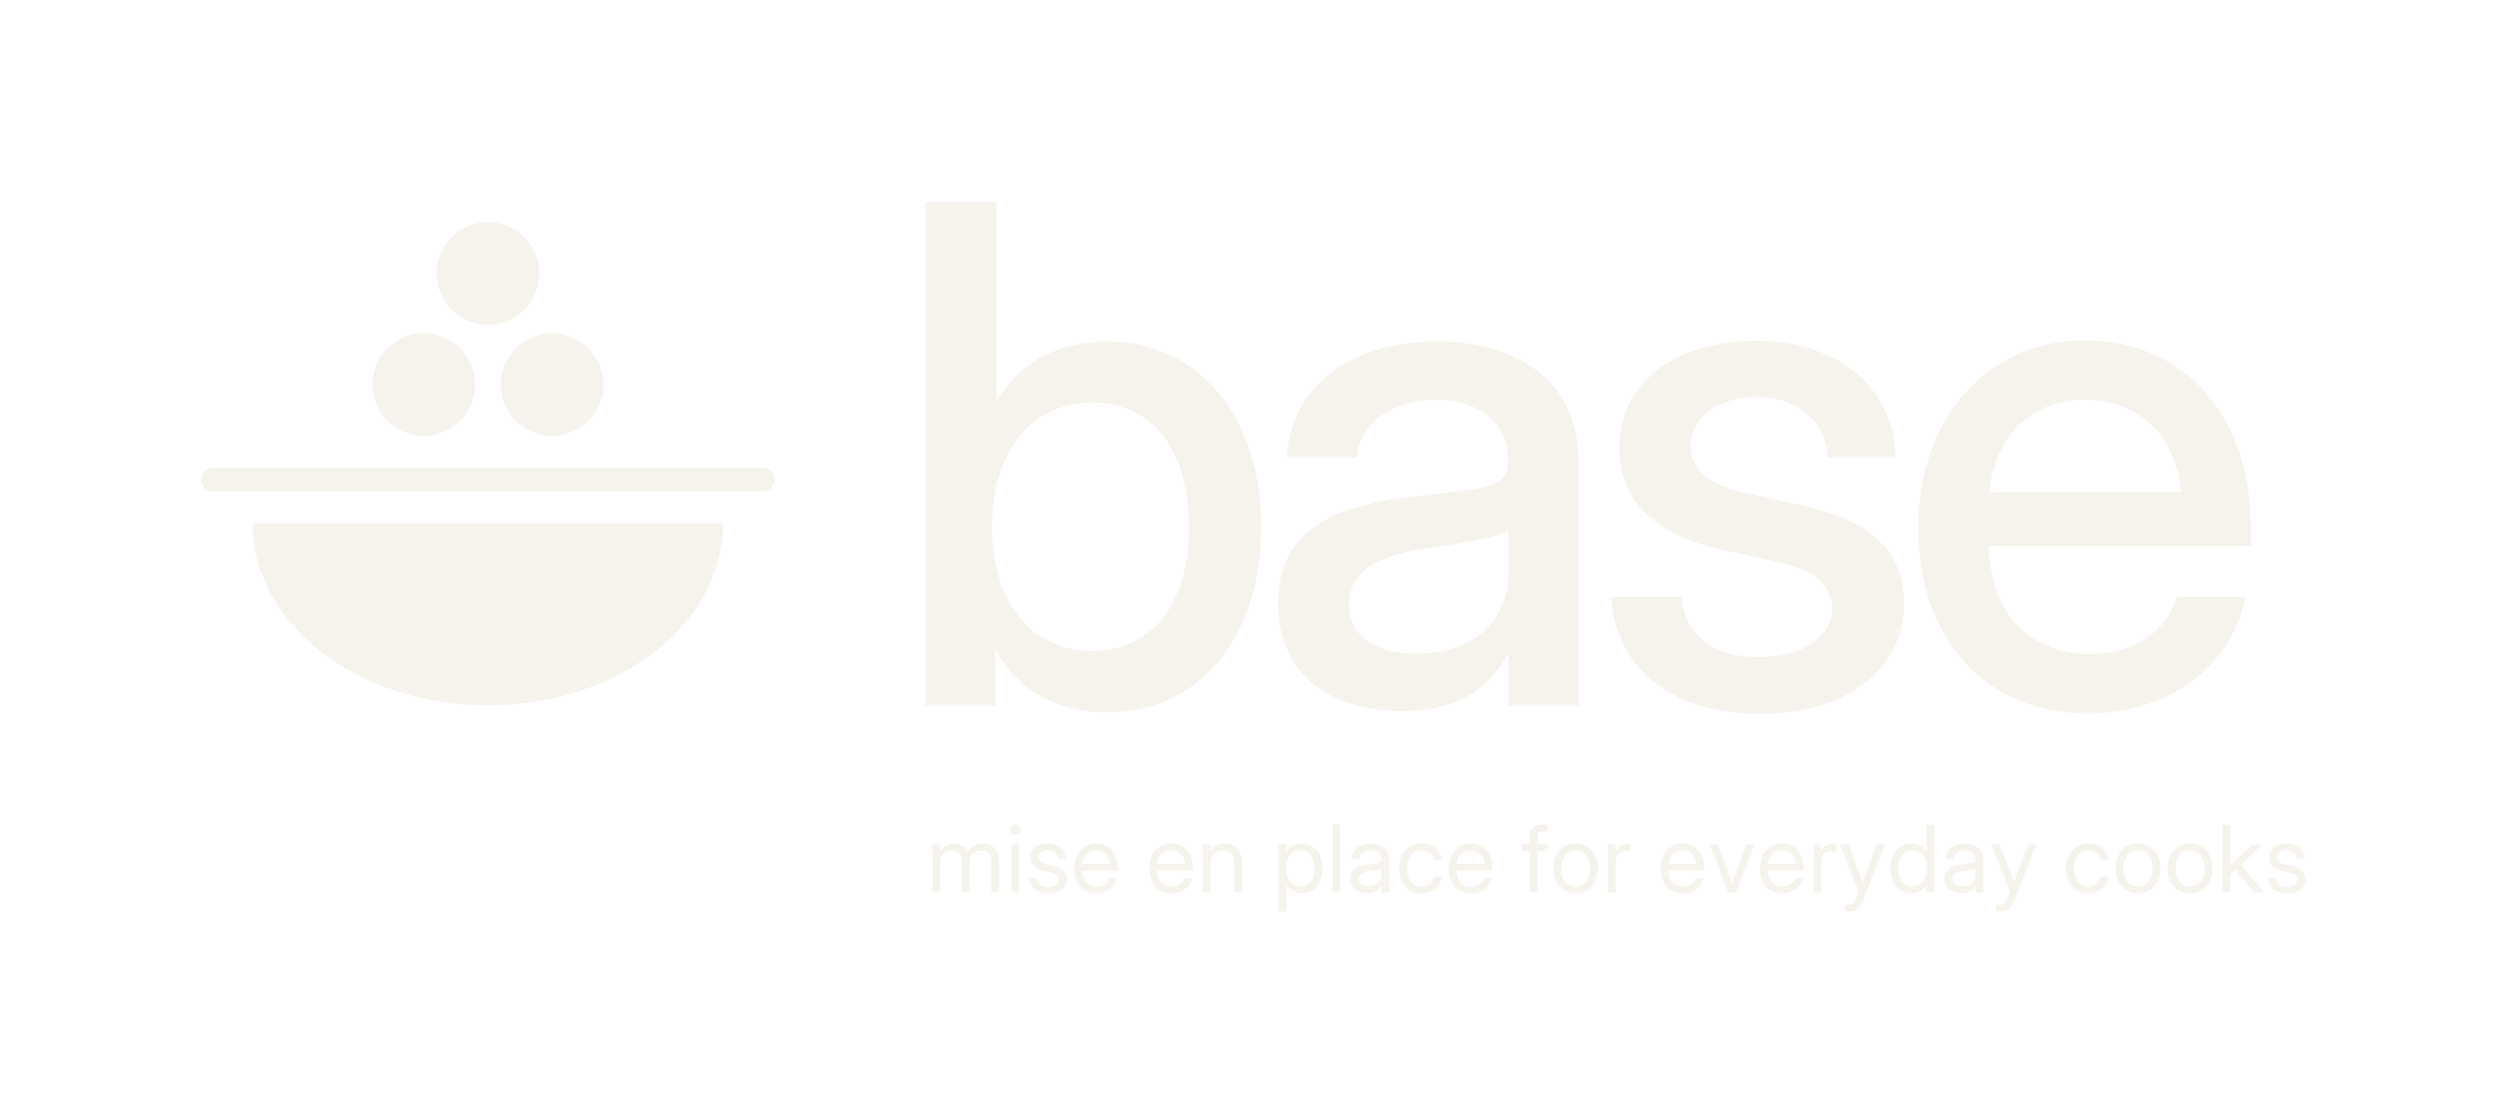
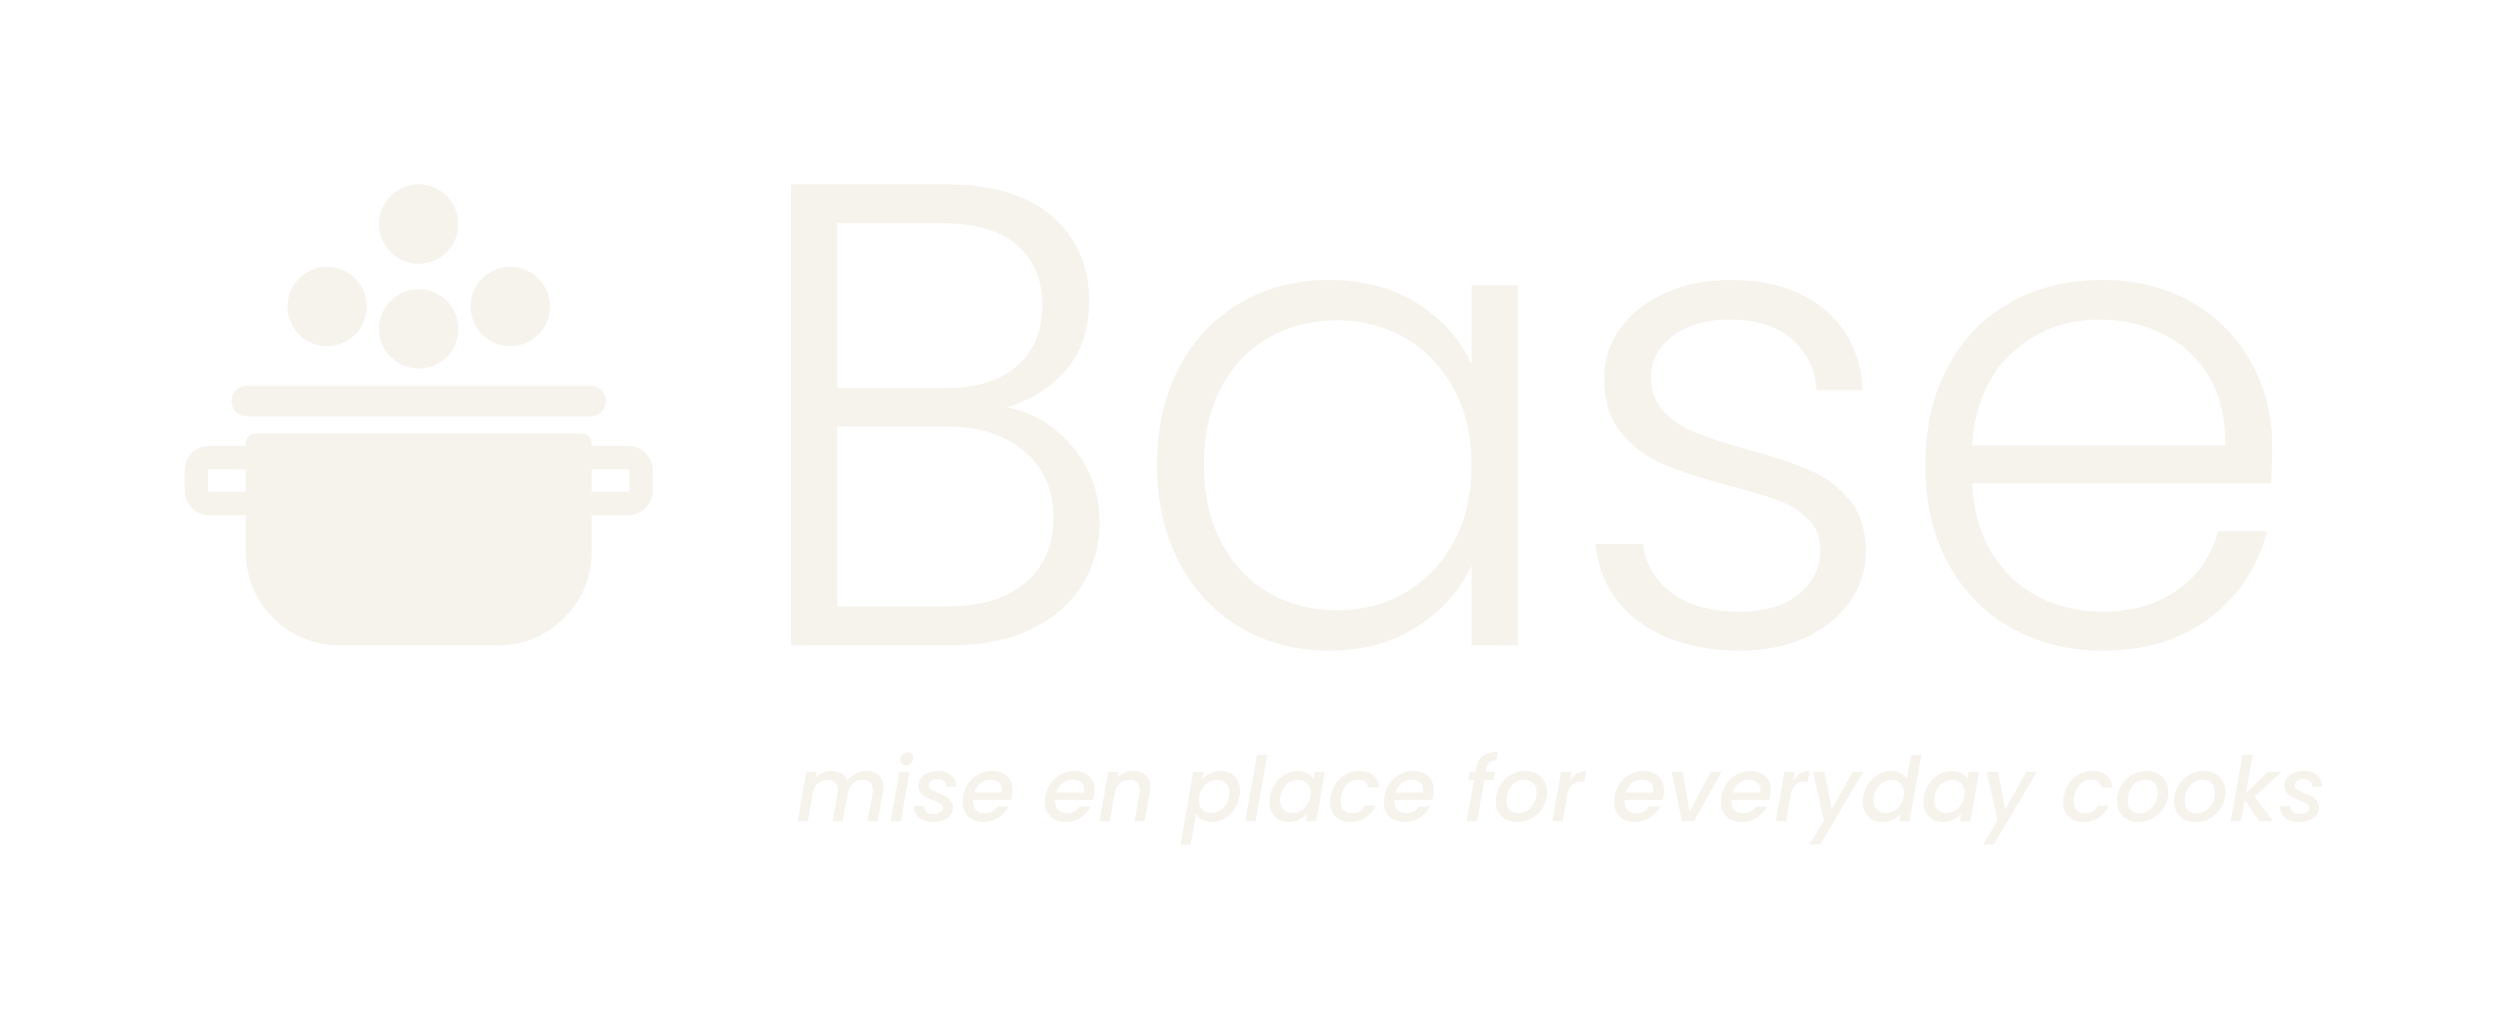
- <svg xmlns="http://www.w3.org/2000/svg" viewBox="0 0 722.69 321.51" width="723" height="322" role="img" aria-label="Base — mise en place for everyday cooks">
-   <path fill="#F6F3EC" d="M61.6 135.09L220.48 135.09C222.36 135.09 223.88 136.61 223.88 138.49L223.88 138.49C223.88 140.37 222.36 141.89 220.48 141.89L61.6 141.89C59.73 141.89 58.2 140.37 58.2 138.49L58.2 138.49C58.2 136.61 59.73 135.09 61.6 135.09ZM73.04 151.16L209.04 151.16C209.04 180.19 178.6 203.71 141.04 203.71C103.48 203.71 73.04 180.19 73.04 151.16ZM137.33 110.98C137.33 119.18 130.69 125.82 122.5 125.82C114.3 125.82 107.66 119.18 107.66 110.98C107.66 102.79 114.3 96.15 122.5 96.15C130.69 96.15 137.33 102.79 137.33 110.98ZM174.42 110.98C174.42 119.18 167.78 125.82 159.59 125.82C151.39 125.82 144.75 119.18 144.75 110.98C144.75 102.79 151.39 96.15 159.59 96.15C167.78 96.15 174.42 102.79 174.42 110.98ZM155.88 78.86C155.88 87.05 149.23 93.7 141.04 93.7C132.85 93.7 126.2 87.05 126.2 78.86C126.2 70.67 132.85 64.02 141.04 64.02C149.23 64.02 155.88 70.67 155.88 78.86Z" />
-   <path fill="#F6F3EC" d="M319.87 205.76C346.73 205.76 364.6 184.08 364.6 152.15C364.6 120.31 346.63 98.54 319.97 98.54C306.59 98.54 294.97 104.1 288.33 115.53L288.14 115.53L288.14 58.2L267.53 58.2L267.53 203.71L287.75 203.71L287.75 187.99L287.94 187.99C294.87 200 306.4 205.76 319.87 205.76ZM315.68 187.99C298.1 187.99 286.77 173.83 286.77 152.15C286.77 130.47 298.1 116.21 315.68 116.21C332.28 116.21 343.7 128.81 343.7 152.15C343.7 175.39 332.28 187.99 315.68 187.99ZM405.21 205.37C422.98 205.37 431.38 197.36 435.68 189.06L436.07 189.06L436.07 203.71L456.38 203.71L456.38 133.01C456.38 112.01 440.86 98.54 415.46 98.54C389.68 98.54 372.98 112.4 372.01 132.03L392.22 132.03C393 122.56 401.99 115.43 415.17 115.43C428.26 115.43 435.97 122.66 435.97 132.62L435.97 133.5C435.97 141.02 429.53 140.82 410.19 143.16C389.19 145.61 369.47 150.68 369.47 174.22C369.47 194.82 384.7 205.37 405.21 205.37ZM409.41 188.77C397.4 188.77 389.98 183.5 389.98 174.61C389.98 164.16 400.13 160.16 411.36 158.5C422.3 156.93 433.24 155.27 436.07 153.03L436.07 165.14C436.07 177.83 427.57 188.77 409.41 188.77ZM508.81 206.15C532.83 206.15 550.41 194.04 550.41 174.41C550.41 159.47 541.23 150.49 521.11 146L503.53 142.09C494.26 139.94 488.69 135.74 488.69 128.81C488.69 120.9 496.11 114.65 507.83 114.65C520.04 114.65 528.05 121.97 528.24 132.03L547.97 132.03C547.38 111.23 530.78 98.34 507.54 98.34C483.91 98.34 468.09 110.94 468.09 129.2C468.09 144.53 478.24 154.39 497.68 158.69L514.77 162.5C523.65 164.45 529.61 168.55 529.61 175.59C529.61 183.79 521.5 189.75 508.42 189.75C495.04 189.75 487.23 183.5 486.05 172.36L465.74 172.36C467.21 194.73 485.18 206.15 508.81 206.15ZM603.62 206.05C626.96 206.05 645.32 192.29 649.12 172.36L629.3 172.36C626.37 182.13 617.39 188.87 603.91 188.87C585.84 188.87 575.49 176.27 574.81 157.71L650.69 157.71L650.69 152.15C650.69 120.31 631.74 98.24 602.54 98.24C574.42 98.24 554.5 120.9 554.5 152.34C554.5 183.5 573.05 206.05 603.62 206.05ZM575 142.09C576.76 125.68 587.21 115.43 602.74 115.43C618.36 115.43 628.91 125.68 630.57 142.09Z" />
-   <path fill="#F6F3EC" d="M269.53 257.81L271.77 257.81L271.77 249.34C271.77 246.95 273.37 245.71 275.12 245.71C276.8 245.71 278.05 246.82 278.05 248.47L278.05 257.81L280.29 257.81L280.29 248.97C280.29 247.09 281.52 245.71 283.56 245.71C285.15 245.71 286.57 246.55 286.57 248.71L286.57 257.81L288.81 257.81L288.81 248.71C288.81 245.29 286.73 243.66 284.19 243.66C282.13 243.66 280.58 244.74 279.81 246.16C279.23 244.76 277.74 243.66 275.83 243.66C274.13 243.66 272.59 244.54 271.71 246.17L271.71 243.92L269.53 243.92ZM292.39 257.81L294.62 257.81L294.62 243.92L292.39 243.92ZM293.51 241.21C294.35 241.21 295.03 240.53 295.03 239.69C295.03 238.85 294.35 238.16 293.51 238.16C292.66 238.16 291.98 238.85 291.98 239.69C291.98 240.53 292.66 241.21 293.51 241.21ZM303.05 258.12C306.07 258.12 308.36 256.6 308.36 254.02C308.36 252.02 307.15 250.8 304.49 250.17L302.26 249.64C300.92 249.33 300.1 248.71 300.1 247.66C300.1 246.47 301.19 245.53 302.9 245.53C304.69 245.53 305.83 246.61 305.86 248.08L308.04 248.08C307.96 245.32 305.79 243.61 302.9 243.61C299.93 243.61 297.86 245.29 297.86 247.66C297.86 249.68 299.21 251 301.78 251.6L304.02 252.13C305.25 252.42 306.11 253.02 306.11 254.07C306.11 255.31 304.91 256.2 302.99 256.2C301.05 256.2 299.92 255.31 299.76 253.65L297.55 253.65C297.73 256.68 300.07 258.12 303.05 258.12ZM316.99 258.12C320.01 258.12 322.38 256.31 322.91 253.65L320.67 253.65C320.25 255.1 318.96 256.1 316.99 256.1C314.36 256.1 312.86 254.23 312.76 251.51L323.14 251.51L323.14 250.89C323.14 246.58 320.7 243.61 316.83 243.61C313.15 243.61 310.55 246.67 310.55 250.89C310.55 255.07 312.91 258.12 316.99 258.12ZM312.78 249.59C313.02 247.14 314.56 245.61 316.83 245.61C319.12 245.61 320.67 247.14 320.91 249.59ZM338.7 258.12C341.72 258.12 344.09 256.31 344.61 253.65L342.38 253.65C341.96 255.1 340.67 256.1 338.7 256.1C336.07 256.1 334.57 254.23 334.46 251.51L344.85 251.51L344.85 250.89C344.85 246.58 342.4 243.61 338.54 243.61C334.86 243.61 332.25 246.67 332.25 250.89C332.25 255.07 334.62 258.12 338.7 258.12ZM334.49 249.59C334.73 247.14 336.26 245.61 338.54 245.61C340.83 245.61 342.38 247.14 342.61 249.59ZM349.9 249.68C349.9 246.88 351.54 245.71 353.56 245.71C355.64 245.71 356.85 246.93 356.85 249.34L356.85 257.81L359.08 257.81L359.08 249.18C359.08 245.49 356.78 243.66 353.98 243.66C352.22 243.66 350.81 244.38 349.85 245.96L349.85 243.92L347.67 243.92L347.67 257.81L349.9 257.81ZM369.67 263.3L371.9 263.3L371.9 255.7L371.93 255.7C372.93 257.31 374.47 258.07 376.27 258.07C379.88 258.07 382.29 255.14 382.29 250.87C382.29 246.58 379.88 243.66 376.27 243.66C374.47 243.66 372.77 244.42 371.88 245.97L371.85 245.97L371.85 243.92L369.67 243.92ZM375.92 256.06C373.35 256.06 371.72 254.01 371.72 250.87C371.72 247.72 373.35 245.66 375.92 245.66C378.33 245.66 380.03 247.46 380.03 250.87C380.03 254.27 378.33 256.06 375.92 256.06ZM387.4 238.22L385.16 238.22L385.16 257.81L387.4 257.81ZM395.21 258.02C397.74 258.02 398.83 256.83 399.34 255.84L399.39 255.84L399.39 257.81L401.6 257.81L401.6 248.24C401.6 245.49 399.55 243.66 396.32 243.66C393.03 243.66 390.78 245.54 390.66 248.08L392.94 248.08C393.04 246.7 394.38 245.63 396.32 245.63C398.26 245.63 399.39 246.72 399.39 248.24L399.39 248.37C399.39 249.43 398.54 249.33 395.9 249.68C393.11 250.05 390.37 250.63 390.37 253.81C390.37 256.58 392.45 258.02 395.21 258.02ZM395.53 256.02C393.75 256.02 392.66 255.24 392.66 253.94C392.66 252.38 394.19 251.83 395.79 251.6C397.38 251.38 399.05 251.13 399.39 250.81L399.39 252.55C399.39 254.36 398.26 256.02 395.53 256.02ZM410.92 258.12C414.05 258.12 416.39 256.02 416.77 253.28L414.47 253.28C414.03 254.98 413 256.1 410.92 256.1C408.29 256.1 406.74 254.05 406.74 250.89C406.74 247.71 408.3 245.63 410.92 245.63C412.97 245.63 414.18 246.82 414.51 248.45L416.77 248.45C416.39 245.65 414.07 243.61 410.92 243.61C407.07 243.61 404.48 246.63 404.48 250.89C404.48 255.13 407.07 258.12 410.92 258.12ZM425.27 258.12C428.29 258.12 430.66 256.31 431.19 253.65L428.95 253.65C428.53 255.1 427.24 256.1 425.27 256.1C422.64 256.1 421.14 254.23 421.04 251.51L431.42 251.51L431.42 250.89C431.42 246.58 428.98 243.61 425.11 243.61C421.43 243.61 418.83 246.67 418.83 250.89C418.83 255.07 421.19 258.12 425.27 258.12ZM421.06 249.59C421.3 247.14 422.84 245.61 425.11 245.61C427.4 245.61 428.95 247.14 429.19 249.59ZM447.31 243.92L444.49 243.92L444.49 241.79C444.49 240.6 444.94 240.14 446.12 240.14L447.31 240.14L447.31 238.22L445.91 238.22C443.66 238.22 442.26 239.47 442.26 241.45L442.26 243.92L439.78 243.92L439.78 245.84L442.26 245.84L442.26 257.81L444.49 257.81L444.49 245.84L447.31 245.84ZM455.49 258.12C459.34 258.12 461.93 255.13 461.93 250.89C461.93 246.63 459.34 243.61 455.49 243.61C451.64 243.61 449.05 246.63 449.05 250.89C449.05 255.13 451.64 258.12 455.49 258.12ZM455.49 256.1C452.86 256.1 451.31 254.05 451.31 250.89C451.31 247.71 452.87 245.63 455.49 245.63C458.11 245.63 459.67 247.72 459.67 250.89C459.67 254.03 458.12 256.1 455.49 256.1ZM464.81 257.81L467.04 257.81L467.04 249.26C467.04 246.91 468.37 245.87 469.91 245.87C470.55 245.87 471.09 245.97 471.27 246.03L471.27 243.79C471.09 243.77 470.73 243.71 470.33 243.71C468.59 243.71 467.5 244.67 466.99 246.11L466.94 246.11L466.94 243.92L464.81 243.92ZM486.49 258.12C489.51 258.12 491.88 256.31 492.4 253.65L490.17 253.65C489.75 255.1 488.46 256.1 486.49 256.1C483.86 256.1 482.36 254.23 482.25 251.51L492.64 251.51L492.64 250.89C492.64 246.58 490.19 243.61 486.33 243.61C482.65 243.61 480.04 246.67 480.04 250.89C480.04 255.07 482.41 258.12 486.49 258.12ZM482.28 249.59C482.52 247.14 484.05 245.61 486.33 245.61C488.62 245.61 490.17 247.14 490.4 249.59ZM499.56 257.81L501.82 257.81L507.19 243.92L504.81 243.92L501.85 251.92C501.46 252.98 501.1 254.05 500.73 255.11C500.38 254.05 500.01 252.98 499.61 251.92L496.62 243.92L494.2 243.92ZM515.24 258.12C518.27 258.12 520.63 256.31 521.16 253.65L518.92 253.65C518.5 255.1 517.21 256.1 515.24 256.1C512.61 256.1 511.11 254.23 511.01 251.51L521.39 251.51L521.39 250.89C521.39 246.58 518.95 243.61 515.08 243.61C511.4 243.61 508.8 246.67 508.8 250.89C508.8 255.07 511.16 258.12 515.24 258.12ZM511.03 249.59C511.27 247.14 512.81 245.61 515.08 245.61C517.37 245.61 518.92 247.14 519.16 249.59ZM524.21 257.81L526.45 257.81L526.45 249.26C526.45 246.91 527.78 245.87 529.32 245.87C529.96 245.87 530.5 245.97 530.68 246.03L530.68 243.79C530.5 243.77 530.14 243.71 529.74 243.71C528 243.71 526.91 244.67 526.4 246.11L526.34 246.11L526.34 243.92L524.21 243.92ZM533.27 263.3L534.63 263.3C536.38 263.3 537.76 262.25 538.49 260.38L544.89 243.92L542.51 243.92L539.56 251.92C539.18 252.96 538.8 253.99 538.43 255.03C538.08 253.99 537.71 252.96 537.32 251.92L534.32 243.92L531.9 243.92L537.28 257.69L536.51 259.66C536.07 260.82 535.49 261.33 534.63 261.33L533.27 261.33ZM552.52 258.07C554.32 258.07 555.91 257.31 556.91 255.7L556.94 255.7L556.94 257.81L559.12 257.81L559.12 238.22L556.89 238.22L556.89 245.97L556.86 245.97C555.97 244.42 554.32 243.66 552.52 243.66C548.91 243.66 546.5 246.58 546.5 250.87C546.5 255.14 548.91 258.07 552.52 258.07ZM552.86 256.06C550.46 256.06 548.76 254.27 548.76 250.87C548.76 247.46 550.46 245.66 552.86 245.66C555.44 245.66 557.07 247.72 557.07 250.87C557.07 254.01 555.44 256.06 552.86 256.06ZM566.94 258.02C569.46 258.02 570.55 256.83 571.07 255.84L571.12 255.84L571.12 257.81L573.33 257.81L573.33 248.24C573.33 245.49 571.28 243.66 568.04 243.66C564.76 243.66 562.51 245.54 562.39 248.08L564.66 248.08C564.77 246.7 566.11 245.63 568.04 245.63C569.99 245.63 571.12 246.72 571.12 248.24L571.12 248.37C571.12 249.43 570.27 249.33 567.62 249.68C564.84 250.05 562.1 250.63 562.1 253.81C562.1 256.58 564.18 258.02 566.94 258.02ZM567.25 256.02C565.48 256.02 564.39 255.24 564.39 253.94C564.39 252.38 565.91 251.83 567.52 251.6C569.11 251.38 570.78 251.13 571.12 250.81L571.12 252.55C571.12 254.36 569.99 256.02 567.25 256.02ZM577.02 263.3L578.38 263.3C580.13 263.3 581.51 262.25 582.24 260.38L588.64 243.92L586.26 243.92L583.31 251.92C582.93 252.96 582.55 253.99 582.18 255.03C581.83 253.99 581.46 252.96 581.07 251.92L578.07 243.92L575.65 243.92L581.03 257.69L580.26 259.66C579.82 260.82 579.24 261.33 578.38 261.33L577.02 261.33ZM603.69 258.12C606.82 258.12 609.16 256.02 609.55 253.28L607.24 253.28C606.81 254.98 605.77 256.1 603.69 256.1C601.06 256.1 599.51 254.05 599.51 250.89C599.51 247.71 601.08 245.63 603.69 245.63C605.75 245.63 606.96 246.82 607.28 248.45L609.55 248.45C609.16 245.65 606.85 243.61 603.69 243.61C599.84 243.61 597.25 246.63 597.25 250.89C597.25 255.13 599.84 258.12 603.69 258.12ZM618.05 258.12C621.9 258.12 624.49 255.13 624.49 250.89C624.49 246.63 621.9 243.61 618.05 243.61C614.19 243.61 611.6 246.63 611.6 250.89C611.6 255.13 614.19 258.12 618.05 258.12ZM618.05 256.1C615.42 256.1 613.86 254.05 613.86 250.89C613.86 247.71 615.43 245.63 618.05 245.63C620.66 245.63 622.23 247.72 622.23 250.89C622.23 254.03 620.67 256.1 618.05 256.1ZM633.09 258.12C636.95 258.12 639.54 255.13 639.54 250.89C639.54 246.63 636.95 243.61 633.09 243.61C629.24 243.61 626.65 246.63 626.65 250.89C626.65 255.13 629.24 258.12 633.09 258.12ZM633.09 256.1C630.46 256.1 628.91 254.05 628.91 250.89C628.91 247.71 630.48 245.63 633.09 245.63C635.71 245.63 637.27 247.72 637.27 250.89C637.27 254.03 635.72 256.1 633.09 256.1ZM642.41 257.81L644.64 257.81L644.64 252.68L646.2 251.27L651.63 257.81L654.47 257.81L647.9 249.87L654.02 243.92L651.13 243.92L644.67 250.17L644.64 250.17L644.64 238.22L642.41 238.22ZM661.18 258.12C664.2 258.12 666.49 256.6 666.49 254.02C666.49 252.02 665.28 250.8 662.62 250.17L660.39 249.64C659.05 249.33 658.23 248.71 658.23 247.66C658.23 246.47 659.32 245.53 661.03 245.53C662.82 245.53 663.96 246.61 663.99 248.08L666.17 248.08C666.09 245.32 663.93 243.61 661.03 243.61C658.06 243.61 656 245.29 656 247.66C656 249.68 657.34 251 659.92 251.6L662.15 252.13C663.39 252.42 664.24 253.02 664.24 254.07C664.24 255.31 663.04 256.2 661.12 256.2C659.18 256.2 658.05 255.31 657.89 253.65L655.68 253.65C655.87 256.68 658.21 258.12 661.18 258.12Z" />
+ <svg xmlns="http://www.w3.org/2000/svg" viewBox="0 0 758.03 312.08" width="758" height="312" role="img" aria-label="Base — mise en place for everyday cooks">
+   <path fill="#F6F3EC" d="M77.21 131.53L176.59 131.53C178.12 131.53 179.36 132.77 179.36 134.31L179.36 167.33C179.36 183.01 166.65 195.72 150.97 195.72L102.83 195.72C87.15 195.72 74.44 183.01 74.44 167.33L74.44 134.31C74.44 132.77 75.68 131.53 77.21 131.53ZM74.75 117.02L179.06 117.02C181.61 117.02 183.68 119.1 183.68 121.65L183.68 121.65C183.68 124.21 181.61 126.28 179.06 126.28L74.75 126.28C72.19 126.28 70.12 124.21 70.12 121.65L70.12 121.65C70.12 119.1 72.19 117.02 74.75 117.02ZM74.44 135.23L63.33 135.23C59.24 135.23 55.92 138.55 55.92 142.64L55.92 148.81C55.92 152.9 59.24 156.22 63.33 156.22L74.44 156.22L74.44 149.12L63.33 149.12C63.16 149.12 63.02 148.98 63.02 148.81L63.02 142.64C63.02 142.47 63.16 142.33 63.33 142.33L74.44 142.33ZM179.36 135.23L179.36 142.33L190.47 142.33C190.64 142.33 190.78 142.47 190.78 142.64L190.78 148.81C190.78 148.98 190.64 149.12 190.47 149.12L179.36 149.12L179.36 156.22L190.47 156.22C194.56 156.22 197.88 152.9 197.88 148.81L197.88 142.64C197.88 138.55 194.56 135.23 190.47 135.23L179.36 135.23ZM138.94 99.74C138.94 106.39 133.55 111.78 126.9 111.78C120.25 111.78 114.86 106.39 114.86 99.74C114.86 93.1 120.25 87.71 126.9 87.71C133.55 87.71 138.94 93.1 138.94 99.74ZM111.16 92.95C111.16 99.6 105.77 104.99 99.13 104.99C92.48 104.99 87.09 99.6 87.09 92.95C87.09 86.31 92.48 80.92 99.13 80.92C105.77 80.92 111.16 86.31 111.16 92.95ZM166.71 92.95C166.71 99.6 161.32 104.99 154.67 104.99C148.03 104.99 142.64 99.6 142.64 92.95C142.64 86.31 148.03 80.92 154.67 80.92C161.32 80.92 166.71 86.31 166.71 92.95ZM138.94 67.96C138.94 74.6 133.55 79.99 126.9 79.99C120.25 79.99 114.86 74.6 114.86 67.96C114.86 61.31 120.25 55.92 126.9 55.92C133.55 55.92 138.94 61.31 138.94 67.96Z" />
+   <path fill="#F6F3EC" d="M333.42 158.32C333.42 165.39 331.65 171.75 328.12 177.42C324.59 183.09 319.42 187.55 312.62 190.82C305.82 194.09 297.69 195.72 288.22 195.72L239.82 195.72L239.82 55.92L286.82 55.92C300.95 55.92 311.72 59.19 319.12 65.72C326.52 72.25 330.22 80.72 330.22 91.12C330.22 99.79 327.89 106.82 323.22 112.22C318.55 117.62 312.55 121.39 305.22 123.52C313.09 124.99 319.75 128.99 325.22 135.52C330.69 142.05 333.42 149.65 333.42 158.32ZM253.82 117.72L286.42 117.72C295.89 117.72 303.19 115.49 308.32 111.02C313.45 106.55 316.02 100.39 316.02 92.52C316.02 84.79 313.45 78.72 308.32 74.32C303.19 69.92 295.69 67.72 285.82 67.72L253.82 67.72ZM319.42 156.92C319.42 148.52 316.45 141.82 310.52 136.82C304.59 131.82 296.62 129.32 286.62 129.32L253.82 129.32L253.82 183.92L287.22 183.92C297.35 183.92 305.25 181.52 310.92 176.72C316.59 171.92 319.42 165.32 319.42 156.92ZM403.02 84.92C413.42 84.92 422.39 87.32 429.92 92.12C437.45 96.92 442.89 103.05 446.22 110.52L446.22 86.52L460.22 86.52L460.22 195.72L446.22 195.72L446.22 171.52C442.75 178.99 437.25 185.15 429.72 190.02C422.19 194.89 413.22 197.32 402.82 197.32C392.95 197.32 384.05 194.99 376.12 190.32C368.19 185.65 361.99 179.05 357.52 170.52C353.05 161.99 350.82 152.12 350.82 140.92C350.82 129.72 353.05 119.89 357.52 111.42C361.99 102.95 368.19 96.42 376.12 91.82C384.05 87.22 393.02 84.92 403.02 84.92ZM405.62 97.12C397.89 97.12 390.95 98.85 384.82 102.32C378.69 105.79 373.85 110.82 370.32 117.42C366.79 124.02 365.02 131.85 365.02 140.92C365.02 149.85 366.79 157.69 370.32 164.42C373.85 171.15 378.69 176.29 384.82 179.82C390.95 183.35 397.89 185.12 405.62 185.12C413.09 185.12 419.92 183.32 426.12 179.72C432.32 176.12 437.22 170.99 440.82 164.32C444.42 157.65 446.22 149.92 446.22 141.12C446.22 132.32 444.42 124.59 440.82 117.92C437.22 111.25 432.32 106.12 426.12 102.52C419.92 98.92 413.09 97.12 405.62 97.12ZM483.82 164.92L498.22 164.92C498.89 171.05 501.79 176.02 506.92 179.82C512.05 183.62 518.95 185.52 527.62 185.52C535.22 185.52 541.19 183.72 545.52 180.12C549.85 176.52 552.02 172.05 552.02 166.72C552.02 162.99 550.82 159.92 548.42 157.52C546.02 155.12 542.99 153.22 539.32 151.82C535.65 150.42 530.69 148.92 524.42 147.32C516.29 145.19 509.69 143.05 504.62 140.92C499.55 138.79 495.25 135.62 491.72 131.42C488.19 127.22 486.42 121.59 486.42 114.52C486.42 109.19 488.02 104.25 491.22 99.72C494.42 95.19 498.95 91.59 504.82 88.92C510.69 86.25 517.35 84.92 524.82 84.92C536.55 84.92 546.02 87.89 553.22 93.82C560.42 99.75 564.29 107.92 564.82 118.32L550.82 118.32C550.42 111.92 547.92 106.75 543.32 102.82C538.72 98.89 532.42 96.92 524.42 96.92C517.35 96.92 511.62 98.59 507.22 101.92C502.82 105.25 500.62 109.39 500.62 114.32C500.62 118.59 501.92 122.09 504.52 124.82C507.12 127.55 510.35 129.69 514.22 131.22C518.09 132.75 523.29 134.45 529.82 136.32C537.69 138.45 543.95 140.52 548.62 142.52C553.29 144.52 557.29 147.45 560.62 151.32C563.95 155.19 565.69 160.32 565.82 166.72C565.82 172.59 564.22 177.82 561.02 182.42C557.82 187.02 553.35 190.65 547.62 193.32C541.89 195.99 535.29 197.32 527.82 197.32C515.29 197.32 505.05 194.42 497.12 188.62C489.19 182.82 484.75 174.92 483.82 164.92ZM688.62 146.52L598.02 146.52C598.42 154.79 600.42 161.85 604.02 167.72C607.62 173.59 612.35 178.02 618.22 181.02C624.09 184.02 630.49 185.52 637.42 185.52C646.49 185.52 654.12 183.32 660.32 178.92C666.52 174.52 670.62 168.59 672.62 161.12L687.42 161.12C684.75 171.79 679.05 180.49 670.32 187.22C661.59 193.95 650.62 197.32 637.42 197.32C627.15 197.32 617.95 195.02 609.82 190.42C601.69 185.82 595.32 179.29 590.72 170.82C586.12 162.35 583.82 152.45 583.82 141.12C583.82 129.79 586.09 119.85 590.62 111.32C595.15 102.79 601.49 96.25 609.62 91.72C617.75 87.19 627.02 84.92 637.42 84.92C647.82 84.92 656.92 87.19 664.72 91.72C672.52 96.25 678.52 102.35 682.72 110.02C686.92 117.69 689.02 126.19 689.02 135.52C689.02 140.32 688.89 143.99 688.62 146.52ZM636.82 96.92C626.42 96.92 617.55 100.25 610.22 106.92C602.89 113.59 598.82 122.99 598.02 135.12L674.82 135.12C674.95 126.99 673.32 120.05 669.92 114.32C666.52 108.59 661.89 104.25 656.02 101.32C650.15 98.39 643.75 96.92 636.82 96.92Z" />
+   <path fill="#F6F3EC" d="M267.82 238.72C267.82 239.14 267.77 239.64 267.68 240.22L266.1 249.05L263.03 249.05L264.53 240.68C264.6 240.17 264.64 239.81 264.64 239.59C264.64 238.6 264.36 237.84 263.81 237.31C263.26 236.79 262.49 236.52 261.51 236.52C260.34 236.52 259.35 236.88 258.54 237.6C257.73 238.31 257.22 239.34 257 240.68L255.51 249.05L252.44 249.05L253.94 240.68C254.01 240.17 254.04 239.81 254.04 239.59C254.04 238.6 253.77 237.84 253.22 237.31C252.66 236.79 251.9 236.52 250.92 236.52C249.74 236.52 248.75 236.88 247.95 237.6C247.14 238.31 246.63 239.34 246.41 240.68L246.41 240.6L244.92 249.05L241.82 249.05L244.46 234.08L247.55 234.08L247.25 235.82C247.85 235.2 248.57 234.72 249.41 234.36C250.25 234.01 251.13 233.83 252.03 233.83C253.23 233.83 254.26 234.09 255.12 234.6C255.98 235.1 256.58 235.84 256.92 236.8C257.52 235.89 258.34 235.17 259.39 234.64C260.45 234.1 261.52 233.83 262.63 233.83C264.2 233.83 265.46 234.26 266.4 235.11C267.34 235.96 267.82 237.17 267.82 238.72ZM272.95 230.47C272.95 229.83 273.19 229.28 273.67 228.82C274.15 228.36 274.7 228.13 275.31 228.13C275.8 228.13 276.2 228.28 276.49 228.59C276.79 228.9 276.94 229.29 276.94 229.76C276.94 230.39 276.71 230.94 276.24 231.4C275.77 231.87 275.22 232.1 274.61 232.1C274.12 232.1 273.72 231.94 273.41 231.63C273.1 231.33 272.95 230.94 272.95 230.47ZM275.77 234.08L273.14 249.05L270.04 249.05L272.68 234.08ZM277.16 245.05C277.16 244.91 277.18 244.71 277.21 244.46L280.23 244.46C280.16 245.14 280.36 245.71 280.85 246.17C281.34 246.62 282.03 246.85 282.92 246.85C283.79 246.85 284.5 246.69 285.06 246.38C285.63 246.08 285.91 245.62 285.91 245.03C285.91 244.52 285.68 244.11 285.21 243.8C284.75 243.5 284.01 243.15 283 242.77C282.04 242.39 281.26 242.04 280.66 241.71C280.07 241.39 279.55 240.94 279.12 240.37C278.68 239.8 278.46 239.09 278.46 238.24C278.46 237.37 278.71 236.6 279.21 235.94C279.71 235.28 280.41 234.76 281.3 234.39C282.2 234.02 283.23 233.83 284.39 233.83C285.44 233.83 286.37 234.01 287.2 234.36C288.02 234.72 288.66 235.22 289.12 235.86C289.59 236.5 289.82 237.24 289.82 238.07C289.82 238.33 289.81 238.52 289.79 238.64L286.86 238.64C286.93 237.94 286.73 237.37 286.25 236.93C285.77 236.5 285.08 236.28 284.19 236.28C283.42 236.28 282.79 236.44 282.31 236.77C281.83 237.09 281.59 237.54 281.59 238.1C281.59 238.66 281.83 239.11 282.32 239.44C282.81 239.78 283.56 240.15 284.58 240.54C285.5 240.91 286.25 241.25 286.83 241.58C287.41 241.9 287.91 242.34 288.32 242.88C288.74 243.42 288.95 244.1 288.95 244.92C288.95 245.8 288.68 246.58 288.15 247.24C287.61 247.9 286.87 248.41 285.93 248.76C284.99 249.11 283.92 249.29 282.73 249.29C281.7 249.29 280.75 249.11 279.9 248.76C279.05 248.41 278.38 247.91 277.89 247.27C277.4 246.62 277.16 245.89 277.16 245.05ZM306.98 239.65C306.98 240.06 306.94 240.56 306.85 241.14C306.78 241.54 306.65 242.03 306.47 242.61L295.03 242.61C295.01 242.74 295.01 242.93 295.01 243.18C295.01 244.25 295.34 245.1 296 245.73C296.66 246.37 297.52 246.68 298.59 246.68C300.28 246.68 301.57 245.99 302.48 244.59L305.82 244.59C305.13 245.97 304.11 247.09 302.77 247.97C301.43 248.85 299.89 249.29 298.13 249.29C296.88 249.29 295.78 249.05 294.84 248.56C293.9 248.07 293.17 247.37 292.64 246.45C292.12 245.54 291.85 244.46 291.85 243.23C291.85 242.71 291.91 242.15 292.02 241.55C292.29 240.01 292.84 238.66 293.67 237.49C294.51 236.32 295.54 235.42 296.79 234.79C298.03 234.15 299.38 233.83 300.85 233.83C302.71 233.83 304.2 234.36 305.31 235.41C306.43 236.46 306.98 237.87 306.98 239.65ZM303.81 239.67C303.81 238.68 303.48 237.89 302.82 237.31C302.15 236.73 301.3 236.44 300.25 236.44C299.14 236.44 298.15 236.8 297.26 237.5C296.37 238.21 295.77 239.17 295.44 240.38L303.75 240.38C303.79 240.05 303.81 239.82 303.81 239.67ZM331.89 239.65C331.89 240.06 331.85 240.56 331.76 241.14C331.69 241.54 331.56 242.03 331.38 242.61L319.94 242.61C319.92 242.74 319.91 242.93 319.91 243.18C319.91 244.25 320.24 245.1 320.91 245.73C321.57 246.37 322.43 246.68 323.5 246.68C325.18 246.68 326.48 245.99 327.38 244.59L330.73 244.59C330.04 245.97 329.02 247.09 327.68 247.97C326.34 248.85 324.79 249.29 323.04 249.29C321.79 249.29 320.69 249.05 319.75 248.56C318.81 248.07 318.08 247.37 317.55 246.45C317.03 245.54 316.76 244.46 316.76 243.23C316.76 242.71 316.82 242.15 316.93 241.55C317.2 240.01 317.75 238.66 318.58 237.49C319.42 236.32 320.45 235.42 321.69 234.79C322.93 234.15 324.29 233.83 325.75 233.83C327.62 233.83 329.11 234.36 330.22 235.41C331.34 236.46 331.89 237.87 331.89 239.65ZM328.72 239.67C328.72 238.68 328.38 237.89 327.72 237.31C327.06 236.73 326.21 236.44 325.16 236.44C324.05 236.44 323.06 236.8 322.17 237.5C321.28 238.21 320.68 239.17 320.35 240.38L328.66 240.38C328.7 240.05 328.72 239.82 328.72 239.67ZM348.79 238.72C348.79 239.12 348.74 239.62 348.65 240.22L347.08 249.05L344.01 249.05L345.5 240.68C345.57 240.17 345.61 239.81 345.61 239.59C345.61 238.6 345.33 237.84 344.78 237.31C344.23 236.79 343.47 236.52 342.49 236.52C341.31 236.52 340.32 236.88 339.51 237.6C338.71 238.31 338.2 239.34 337.98 240.68L337.98 240.6L336.48 249.05L333.39 249.05L336.02 234.08L339.12 234.08L338.82 235.82C339.44 235.2 340.16 234.72 341.01 234.36C341.85 234.01 342.72 233.83 343.63 233.83C345.2 233.83 346.46 234.26 347.39 235.1C348.32 235.94 348.79 237.15 348.79 238.72ZM370.17 233.83C371.31 233.83 372.32 234.08 373.21 234.57C374.1 235.06 374.78 235.75 375.27 236.66C375.76 237.57 376.01 238.62 376.01 239.84C376.01 240.36 375.95 240.92 375.84 241.49C375.57 243 375.02 244.34 374.2 245.53C373.38 246.71 372.37 247.64 371.19 248.3C370 248.96 368.75 249.29 367.45 249.29C366.31 249.29 365.34 249.06 364.53 248.6C363.72 248.14 363.09 247.56 362.64 246.87L361.01 256.16L357.92 256.16L361.8 234.08L364.9 234.08L364.52 236.28C365.17 235.59 365.99 235.01 366.97 234.54C367.96 234.07 369.03 233.83 370.17 233.83ZM372.8 240.38C372.8 239.17 372.44 238.22 371.73 237.54C371.01 236.86 370.11 236.52 369.03 236.52C368.25 236.52 367.47 236.72 366.7 237.12C365.93 237.52 365.27 238.1 364.71 238.86C364.15 239.62 363.77 240.52 363.59 241.55C363.52 241.89 363.48 242.26 363.48 242.66C363.48 243.88 363.84 244.84 364.56 245.54C365.27 246.25 366.16 246.6 367.23 246.6C368.03 246.6 368.81 246.4 369.58 245.99C370.35 245.58 371.02 244.99 371.58 244.21C372.14 243.43 372.51 242.53 372.69 241.49C372.77 241.15 372.8 240.78 372.8 240.38ZM384.24 228.95L380.68 249.05L377.58 249.05L381.14 228.95ZM393.47 233.83C394.65 233.83 395.64 234.07 396.43 234.53C397.23 234.99 397.83 235.56 398.23 236.25L398.61 234.08L401.73 234.08L399.1 249.05L395.97 249.05L396.38 246.82C395.73 247.52 394.91 248.11 393.92 248.58C392.93 249.06 391.86 249.29 390.7 249.29C389.58 249.29 388.58 249.04 387.7 248.53C386.82 248.02 386.13 247.3 385.64 246.37C385.14 245.44 384.89 244.36 384.89 243.15C384.89 242.61 384.94 242.06 385.05 241.49C385.32 239.99 385.87 238.66 386.7 237.5C387.52 236.34 388.53 235.44 389.72 234.8C390.92 234.16 392.17 233.83 393.47 233.83ZM397.41 240.44C397.41 239.22 397.05 238.27 396.34 237.57C395.62 236.87 394.73 236.52 393.66 236.52C392.87 236.52 392.09 236.72 391.33 237.11C390.57 237.5 389.91 238.07 389.34 238.82C388.78 239.57 388.41 240.46 388.23 241.49C388.16 241.84 388.12 242.21 388.12 242.61C388.12 243.84 388.48 244.81 389.19 245.53C389.91 246.24 390.8 246.6 391.87 246.6C392.67 246.6 393.45 246.4 394.21 246C394.97 245.61 395.63 245.02 396.19 244.25C396.75 243.48 397.12 242.58 397.3 241.55C397.37 241.2 397.41 240.83 397.41 240.44ZM412.16 233.83C413.97 233.83 415.39 234.26 416.43 235.12C417.46 235.99 418.05 237.21 418.19 238.81L414.85 238.81C414.71 238.06 414.37 237.48 413.84 237.07C413.32 236.65 412.6 236.44 411.7 236.44C410.43 236.44 409.34 236.89 408.44 237.79C407.53 238.68 406.94 239.94 406.65 241.55C406.56 242.13 406.51 242.6 406.51 242.96C406.51 244.16 406.81 245.08 407.41 245.72C408 246.36 408.84 246.68 409.91 246.68C411.7 246.68 413.02 245.9 413.87 244.32L417.21 244.32C416.51 245.84 415.48 247.05 414.13 247.95C412.78 248.84 411.22 249.29 409.44 249.29C407.56 249.29 406.07 248.75 404.96 247.67C403.86 246.6 403.31 245.13 403.31 243.29C403.31 242.73 403.36 242.15 403.47 241.55C403.74 240.01 404.29 238.66 405.11 237.49C405.94 236.32 406.96 235.42 408.18 234.79C409.4 234.15 410.73 233.83 412.16 233.83ZM434.73 239.65C434.73 240.06 434.69 240.56 434.6 241.14C434.53 241.54 434.4 242.03 434.22 242.61L422.78 242.61C422.76 242.74 422.75 242.93 422.75 243.18C422.75 244.25 423.08 245.1 423.75 245.73C424.41 246.37 425.27 246.68 426.34 246.68C428.02 246.68 429.32 245.99 430.22 244.59L433.57 244.59C432.88 245.97 431.86 247.09 430.52 247.97C429.18 248.85 427.63 249.29 425.88 249.29C424.63 249.29 423.53 249.05 422.59 248.56C421.65 248.07 420.92 247.37 420.39 246.45C419.87 245.54 419.6 244.46 419.6 243.23C419.6 242.71 419.66 242.15 419.77 241.55C420.04 240.01 420.59 238.66 421.42 237.49C422.26 236.32 423.29 235.42 424.53 234.79C425.77 234.15 427.13 233.83 428.59 233.83C430.46 233.83 431.95 234.36 433.06 235.41C434.18 236.46 434.73 237.87 434.73 239.65ZM431.56 239.67C431.56 238.68 431.22 237.89 430.56 237.31C429.9 236.73 429.05 236.44 428 236.44C426.89 236.44 425.9 236.8 425.01 237.5C424.12 238.21 423.51 239.17 423.19 240.38L431.5 240.38C431.54 240.05 431.56 239.82 431.56 239.67ZM450.71 233.02L450.52 234.08L453.29 234.08L452.85 236.61L450.08 236.61L447.88 249.05L444.76 249.05L446.96 236.61L445.19 236.61L445.63 234.08L447.39 234.08L447.58 233.02C447.89 231.3 448.57 230.05 449.62 229.26C450.67 228.47 452.17 228.08 454.13 228.08L453.69 230.66C452.75 230.66 452.05 230.84 451.6 231.2C451.15 231.56 450.85 232.17 450.71 233.02ZM453.56 242.99C453.56 241.3 453.95 239.77 454.74 238.37C455.53 236.98 456.61 235.87 458 235.06C459.38 234.24 460.93 233.83 462.63 233.83C463.9 233.83 465.02 234.1 466 234.64C466.98 235.17 467.74 235.91 468.29 236.86C468.85 237.81 469.12 238.91 469.12 240.16C469.12 241.85 468.71 243.39 467.9 244.78C467.08 246.18 465.98 247.28 464.59 248.08C463.19 248.89 461.64 249.29 459.94 249.29C458.67 249.29 457.56 249.03 456.6 248.5C455.64 247.98 454.89 247.24 454.36 246.28C453.82 245.32 453.56 244.22 453.56 242.99ZM465.92 240.35C465.92 239.1 465.56 238.14 464.86 237.46C464.15 236.78 463.26 236.44 462.2 236.44C461.15 236.44 460.21 236.74 459.38 237.33C458.56 237.91 457.92 238.7 457.46 239.69C456.99 240.68 456.76 241.73 456.76 242.85C456.76 244.07 457.09 245.01 457.75 245.68C458.42 246.35 459.27 246.68 460.32 246.68C461.35 246.68 462.3 246.39 463.16 245.8C464.02 245.21 464.69 244.43 465.18 243.46C465.67 242.5 465.92 241.46 465.92 240.35ZM480.99 233.83L480.42 237.04L479.63 237.04C478.44 237.04 477.48 237.34 476.75 237.94C476.03 238.53 475.52 239.57 475.23 241.03L473.82 249.05L470.72 249.05L473.36 234.08L476.46 234.08L475.99 236.71C476.61 235.81 477.34 235.1 478.18 234.6C479.02 234.09 479.96 233.83 480.99 233.83ZM504.57 239.65C504.57 240.06 504.52 240.56 504.43 241.14C504.36 241.54 504.24 242.03 504.05 242.61L492.62 242.61C492.6 242.74 492.59 242.93 492.59 243.18C492.59 244.25 492.92 245.1 493.58 245.73C494.24 246.37 495.11 246.68 496.18 246.68C497.86 246.68 499.16 245.99 500.06 244.59L503.4 244.59C502.71 245.97 501.7 247.09 500.36 247.97C499.02 248.85 497.47 249.29 495.71 249.29C494.47 249.29 493.37 249.05 492.43 248.56C491.49 248.07 490.75 247.37 490.23 246.45C489.7 245.54 489.44 244.46 489.44 243.23C489.44 242.71 489.49 242.15 489.6 241.55C489.87 240.01 490.43 238.66 491.26 237.49C492.09 236.32 493.13 235.42 494.37 234.79C495.61 234.15 496.96 233.83 498.43 233.83C500.3 233.83 501.79 234.36 502.9 235.41C504.01 236.46 504.57 237.87 504.57 239.65ZM501.39 239.67C501.39 238.68 501.06 237.89 500.4 237.31C499.74 236.73 498.88 236.44 497.83 236.44C496.73 236.44 495.73 236.8 494.85 237.5C493.96 238.21 493.35 239.17 493.03 240.38L501.34 240.38C501.37 240.05 501.39 239.82 501.39 239.67ZM512.34 246.28L518.72 234.08L522.06 234.08L513.72 249.05L509.98 249.05L506.93 234.08L510.25 234.08ZM536.98 239.65C536.98 240.06 536.93 240.56 536.84 241.14C536.77 241.54 536.64 242.03 536.46 242.61L525.02 242.61C525.01 242.74 525 242.93 525 243.18C525 244.25 525.33 245.1 525.99 245.73C526.65 246.37 527.51 246.68 528.58 246.68C530.27 246.68 531.56 245.99 532.47 244.59L535.81 244.59C535.12 245.97 534.11 247.09 532.77 247.97C531.43 248.85 529.88 249.29 528.12 249.29C526.87 249.29 525.78 249.05 524.83 248.56C523.89 248.07 523.16 247.37 522.63 246.45C522.11 245.54 521.85 244.46 521.85 243.23C521.85 242.71 521.9 242.15 522.01 241.55C522.28 240.01 522.83 238.66 523.67 237.49C524.5 236.32 525.54 235.42 526.78 234.79C528.02 234.15 529.37 233.83 530.84 233.83C532.7 233.83 534.19 234.36 535.31 235.41C536.42 236.46 536.98 237.87 536.98 239.65ZM533.8 239.67C533.8 238.68 533.47 237.89 532.81 237.31C532.15 236.73 531.29 236.44 530.24 236.44C529.13 236.44 528.14 236.8 527.25 237.5C526.36 238.21 525.76 239.17 525.43 240.38L533.74 240.38C533.78 240.05 533.8 239.82 533.8 239.67ZM548.74 233.83L548.17 237.04L547.38 237.04C546.18 237.04 545.22 237.34 544.5 237.94C543.78 238.53 543.27 239.57 542.98 241.03L541.57 249.05L538.47 249.05L541.1 234.08L544.2 234.08L543.74 236.71C544.36 235.81 545.08 235.1 545.93 234.6C546.77 234.09 547.71 233.83 548.74 233.83ZM553.22 234.08L555.42 245.49L561.8 234.08L565.01 234.08L551.97 256.08L548.76 256.08L553.08 248.8L549.77 234.08ZM573.46 233.83C574.43 233.83 575.36 234.05 576.23 234.47C577.1 234.9 577.76 235.46 578.21 236.17L579.49 228.95L582.61 228.95L579.05 249.05L575.93 249.05L576.34 246.79C575.68 247.53 574.87 248.14 573.9 248.6C572.94 249.06 571.87 249.29 570.71 249.29C569.57 249.29 568.56 249.04 567.67 248.53C566.78 248.02 566.09 247.3 565.59 246.37C565.09 245.44 564.85 244.36 564.85 243.15C564.85 242.61 564.9 242.06 565.01 241.49C565.28 239.99 565.83 238.66 566.65 237.5C567.48 236.34 568.49 235.44 569.68 234.8C570.88 234.16 572.13 233.83 573.46 233.83ZM577.37 240.44C577.37 239.22 577.01 238.27 576.29 237.57C575.58 236.87 574.69 236.52 573.62 236.52C572.82 236.52 572.04 236.72 571.28 237.11C570.52 237.5 569.86 238.07 569.3 238.82C568.74 239.57 568.37 240.46 568.19 241.49C568.11 241.84 568.08 242.21 568.08 242.61C568.08 243.84 568.44 244.81 569.15 245.53C569.87 246.24 570.76 246.6 571.83 246.6C572.62 246.6 573.4 246.4 574.16 246C574.92 245.61 575.58 245.02 576.15 244.25C576.71 243.48 577.08 242.58 577.26 241.55C577.33 241.2 577.37 240.83 577.37 240.44ZM591.85 233.83C593.02 233.83 594.01 234.07 594.81 234.53C595.6 234.99 596.2 235.56 596.6 236.25L596.98 234.08L600.1 234.08L597.47 249.05L594.34 249.05L594.75 246.82C594.1 247.52 593.28 248.11 592.29 248.58C591.31 249.06 590.23 249.29 589.07 249.29C587.95 249.29 586.95 249.04 586.07 248.53C585.19 248.02 584.51 247.3 584.01 246.37C583.51 245.44 583.26 244.36 583.26 243.15C583.26 242.61 583.32 242.06 583.42 241.49C583.7 239.99 584.24 238.66 585.07 237.5C585.89 236.34 586.9 235.44 588.1 234.8C589.29 234.16 590.54 233.83 591.85 233.83ZM595.78 240.44C595.78 239.22 595.43 238.27 594.71 237.57C594 236.87 593.1 236.52 592.04 236.52C591.24 236.52 590.46 236.72 589.7 237.11C588.94 237.5 588.28 238.07 587.72 238.82C587.16 239.57 586.78 240.46 586.6 241.49C586.53 241.84 586.49 242.21 586.49 242.61C586.49 243.84 586.85 244.81 587.57 245.53C588.28 246.24 589.17 246.6 590.24 246.6C591.04 246.6 591.82 246.4 592.58 246C593.34 245.61 594 245.02 594.56 244.25C595.12 243.48 595.49 242.58 595.68 241.55C595.75 241.2 595.78 240.83 595.78 240.44ZM605.86 234.08L608.06 245.49L614.45 234.08L617.65 234.08L604.61 256.08L601.41 256.08L605.73 248.8L602.41 234.08ZM634.49 233.83C636.3 233.83 637.72 234.26 638.76 235.12C639.79 235.99 640.38 237.21 640.52 238.81L637.18 238.81C637.04 238.06 636.7 237.48 636.18 237.07C635.65 236.65 634.94 236.44 634.03 236.44C632.76 236.44 631.68 236.89 630.77 237.79C629.86 238.68 629.27 239.94 628.98 241.55C628.89 242.13 628.84 242.6 628.84 242.96C628.84 244.16 629.14 245.08 629.74 245.72C630.34 246.36 631.17 246.68 632.24 246.68C634.03 246.68 635.35 245.9 636.2 244.32L639.54 244.32C638.84 245.84 637.81 247.05 636.46 247.95C635.11 248.84 633.55 249.29 631.78 249.29C629.89 249.29 628.4 248.75 627.29 247.67C626.19 246.6 625.64 245.13 625.64 243.29C625.64 242.73 625.69 242.15 625.8 241.55C626.07 240.01 626.62 238.66 627.44 237.49C628.27 236.32 629.29 235.42 630.51 234.79C631.73 234.15 633.06 233.83 634.49 233.83ZM641.96 242.99C641.96 241.3 642.36 239.77 643.14 238.37C643.93 236.98 645.02 235.87 646.4 235.06C647.79 234.24 649.33 233.83 651.03 233.83C652.3 233.83 653.42 234.1 654.4 234.64C655.38 235.17 656.15 235.91 656.7 236.86C657.25 237.81 657.53 238.91 657.53 240.16C657.53 241.85 657.12 243.39 656.3 244.78C655.49 246.18 654.38 247.28 652.99 248.08C651.6 248.89 650.05 249.29 648.34 249.29C647.08 249.29 645.96 249.03 645 248.5C644.04 247.98 643.3 247.24 642.76 246.28C642.23 245.32 641.96 244.22 641.96 242.99ZM654.32 240.35C654.32 239.1 653.97 238.14 653.26 237.46C652.56 236.78 651.67 236.44 650.6 236.44C649.55 236.44 648.61 236.74 647.79 237.33C646.96 237.91 646.32 238.7 645.86 239.69C645.4 240.68 645.17 241.73 645.17 242.85C645.17 244.07 645.5 245.01 646.16 245.68C646.82 246.35 647.67 246.68 648.73 246.68C649.76 246.68 650.7 246.39 651.56 245.8C652.42 245.21 653.1 244.43 653.59 243.46C654.08 242.5 654.32 241.46 654.32 240.35ZM659.29 242.99C659.29 241.3 659.69 239.77 660.47 238.37C661.26 236.98 662.35 235.87 663.73 235.06C665.12 234.24 666.66 233.83 668.36 233.83C669.63 233.83 670.75 234.1 671.73 234.64C672.71 235.17 673.48 235.91 674.03 236.86C674.58 237.81 674.86 238.91 674.86 240.16C674.86 241.85 674.45 243.39 673.63 244.78C672.82 246.18 671.71 247.28 670.32 248.08C668.93 248.89 667.38 249.29 665.68 249.29C664.41 249.29 663.29 249.03 662.33 248.5C661.37 247.98 660.63 247.24 660.09 246.28C659.56 245.32 659.29 244.22 659.29 242.99ZM671.65 240.35C671.65 239.1 671.3 238.14 670.59 237.46C669.89 236.78 669 236.44 667.93 236.44C666.88 236.44 665.94 236.74 665.12 237.33C664.29 237.91 663.65 238.7 663.19 239.69C662.73 240.68 662.5 241.73 662.5 242.85C662.5 244.07 662.83 245.01 663.49 245.68C664.15 246.35 665.01 246.68 666.06 246.68C667.09 246.68 668.03 246.39 668.89 245.8C669.75 245.21 670.43 244.43 670.92 243.46C671.41 242.5 671.65 241.46 671.65 240.35ZM683.68 241.58L689.28 249.05L685.1 249.05L680.7 242.61L679.56 249.05L676.46 249.05L680.02 228.95L683.11 228.95L681.05 240.6L687.62 234.08L691.91 234.08ZM691.45 245.05C691.45 244.91 691.47 244.71 691.51 244.46L694.52 244.46C694.45 245.14 694.66 245.71 695.15 246.17C695.64 246.62 696.32 246.85 697.21 246.85C698.08 246.85 698.8 246.69 699.36 246.38C699.92 246.08 700.2 245.62 700.2 245.03C700.2 244.52 699.97 244.11 699.51 243.8C699.05 243.5 698.31 243.15 697.29 242.77C696.33 242.39 695.55 242.04 694.96 241.71C694.36 241.39 693.84 240.94 693.41 240.37C692.97 239.8 692.76 239.09 692.76 238.24C692.76 237.37 693.01 236.6 693.5 235.94C694 235.28 694.7 234.76 695.6 234.39C696.49 234.02 697.52 233.83 698.68 233.83C699.73 233.83 700.67 234.01 701.49 234.36C702.31 234.72 702.96 235.22 703.42 235.86C703.88 236.5 704.11 237.24 704.11 238.07C704.11 238.33 704.1 238.52 704.08 238.64L701.15 238.64C701.22 237.94 701.02 237.37 700.54 236.93C700.06 236.5 699.38 236.28 698.49 236.28C697.71 236.28 697.08 236.44 696.6 236.77C696.12 237.09 695.88 237.54 695.88 238.1C695.88 238.66 696.12 239.11 696.61 239.44C697.1 239.78 697.85 240.15 698.87 240.54C699.79 240.91 700.54 241.25 701.12 241.58C701.7 241.9 702.2 242.34 702.62 242.88C703.03 243.42 703.24 244.1 703.24 244.92C703.24 245.8 702.97 246.58 702.44 247.24C701.91 247.9 701.17 248.41 700.23 248.76C699.28 249.11 698.22 249.29 697.02 249.29C695.99 249.29 695.05 249.11 694.2 248.76C693.35 248.41 692.68 247.91 692.19 247.27C691.7 246.62 691.45 245.89 691.45 245.05Z" />
</svg>
